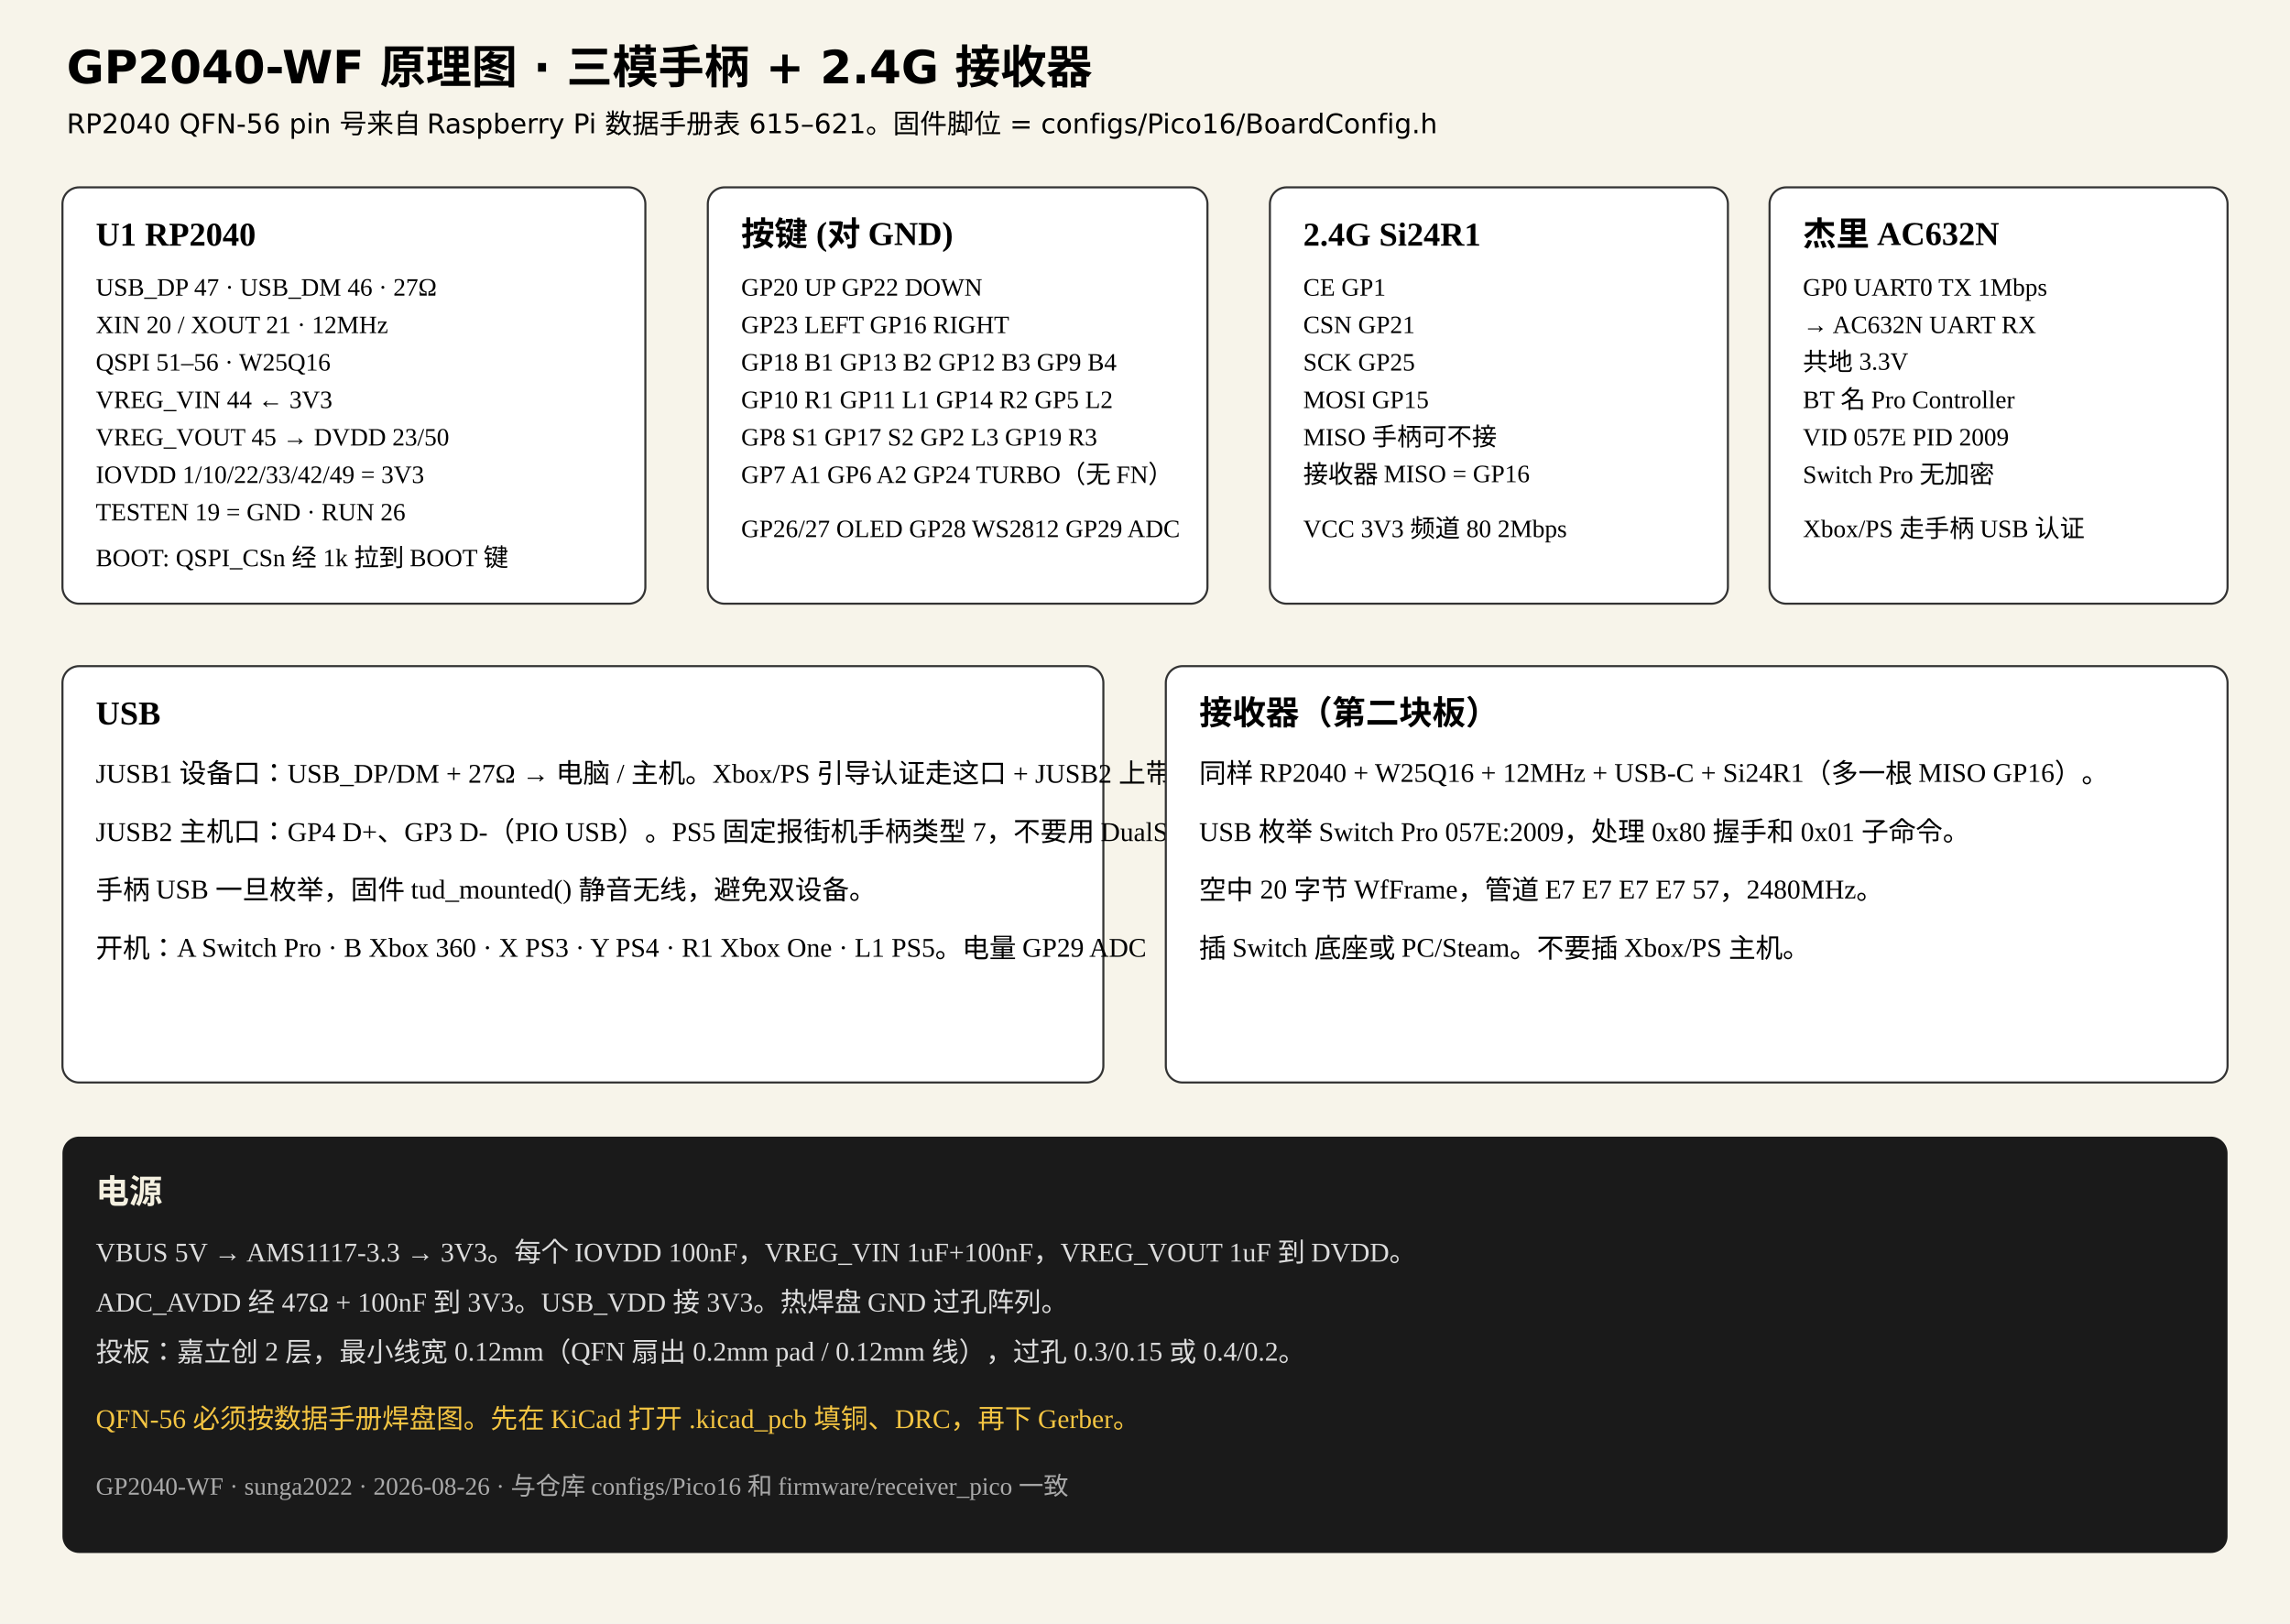
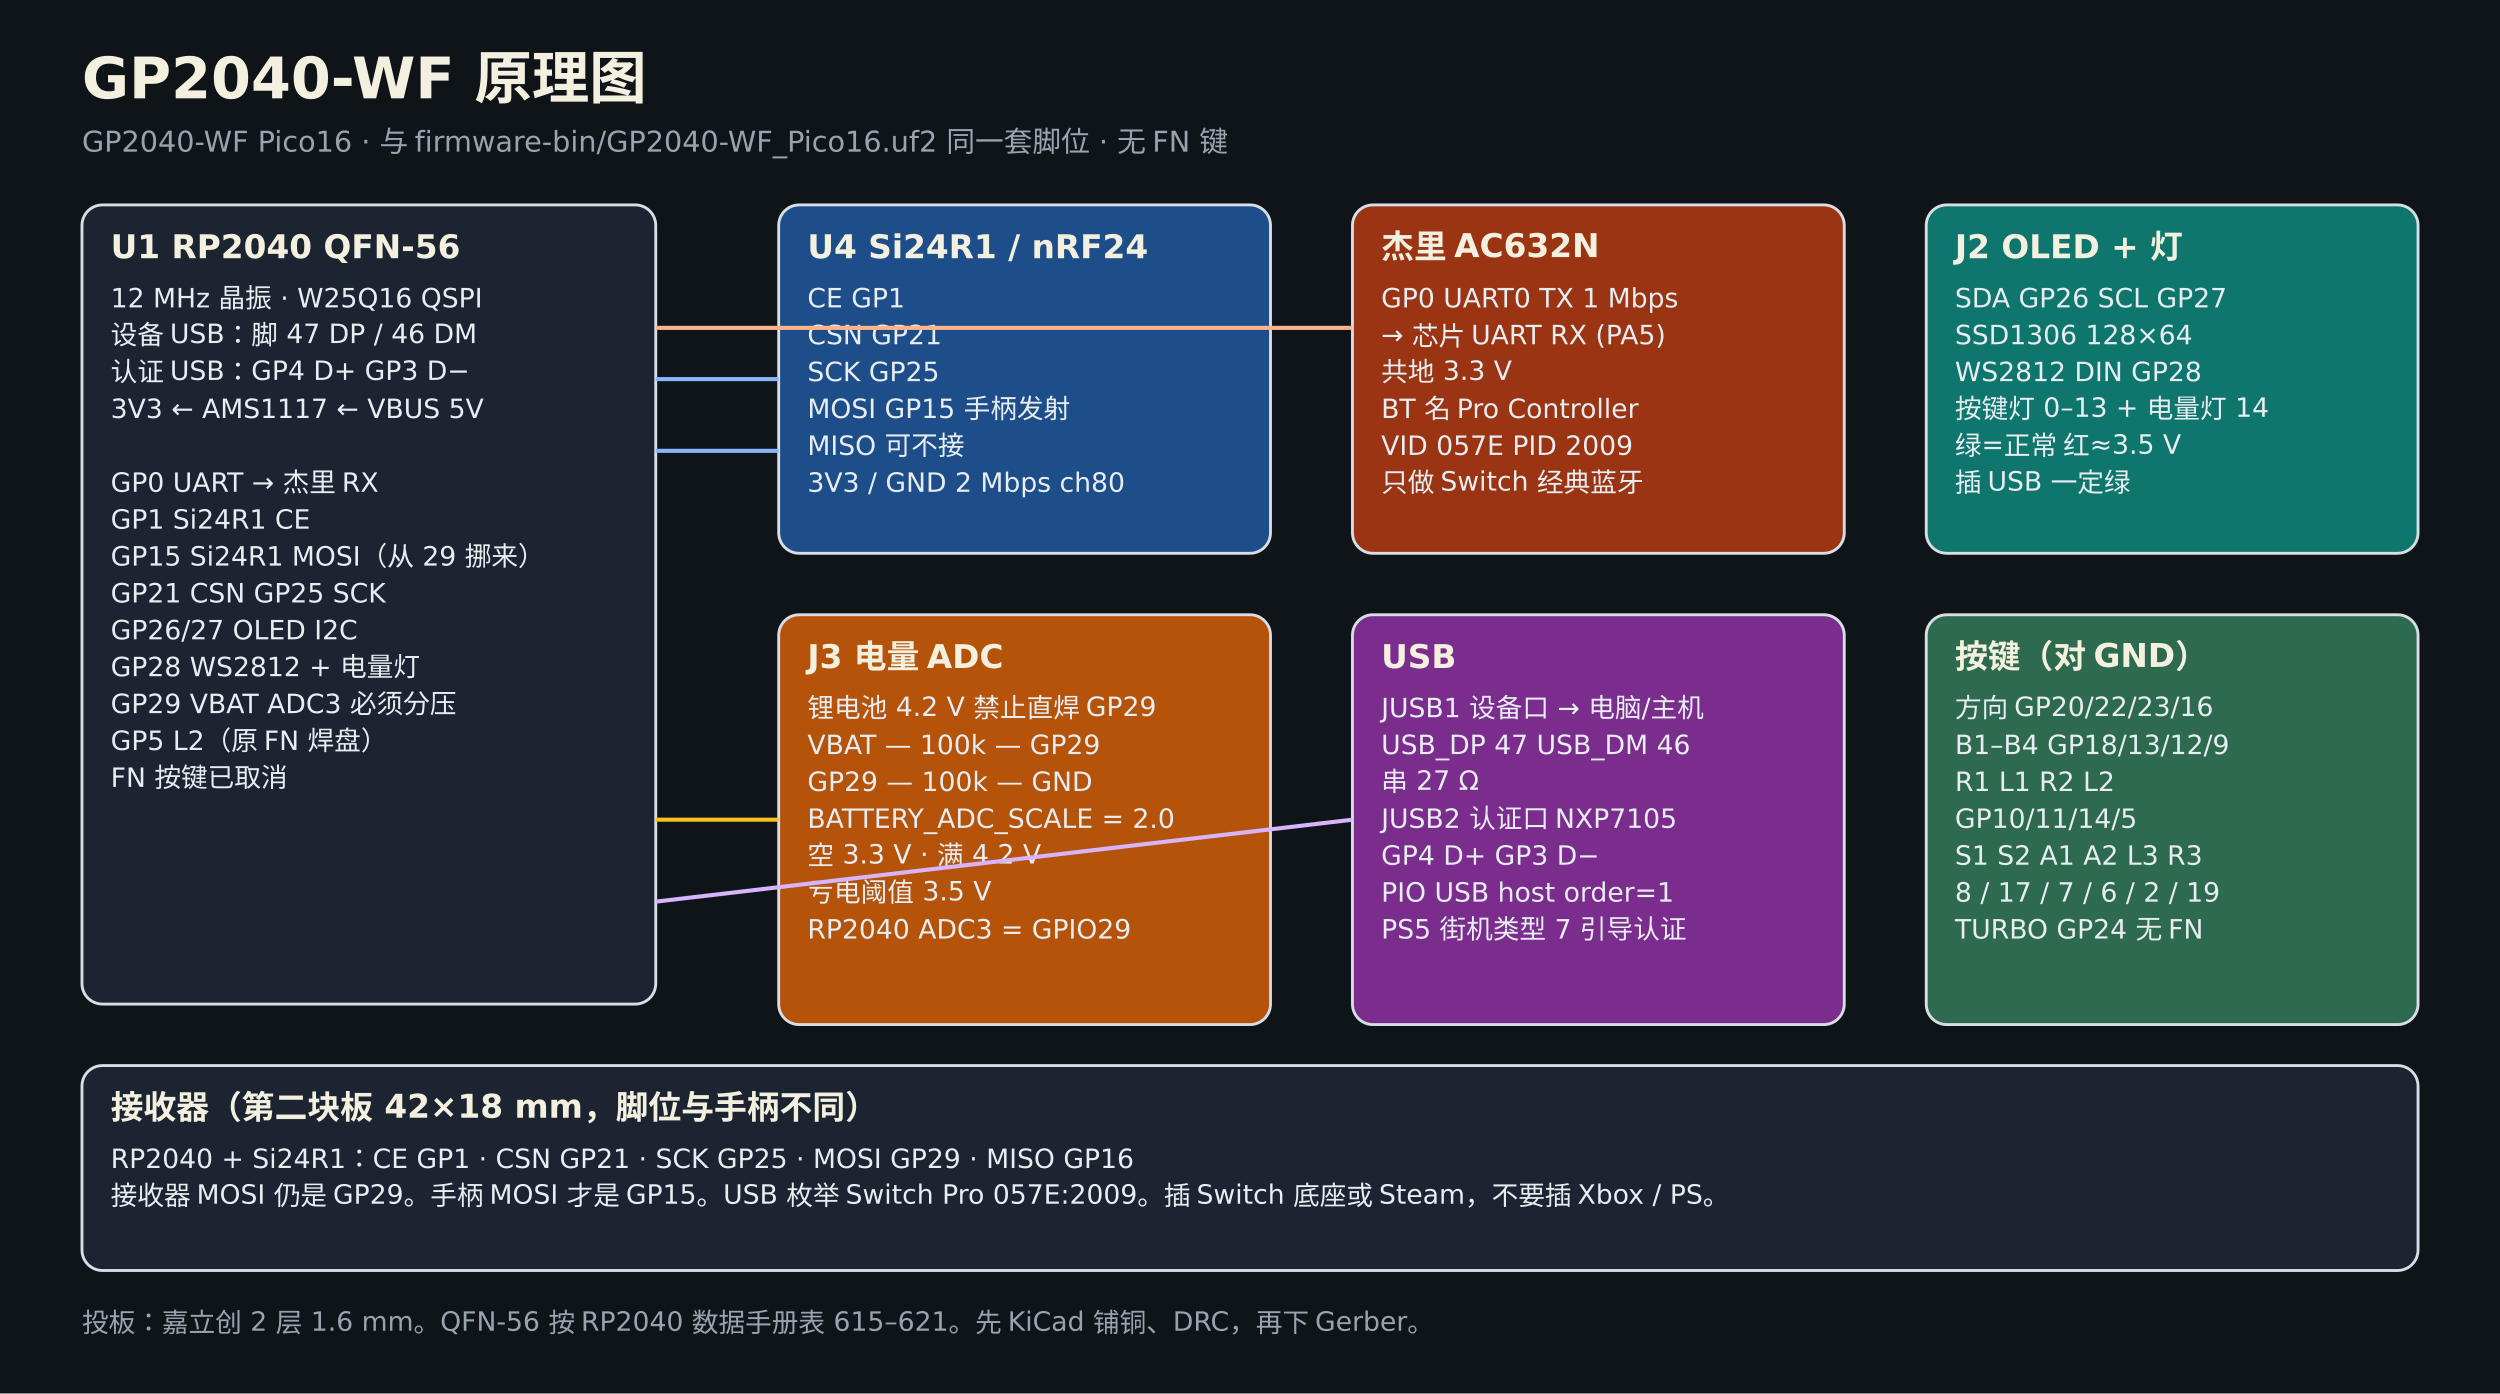
- <svg xmlns="http://www.w3.org/2000/svg" viewBox="0 0 1100 780" width="1100" height="780">
-   <rect width="1100" height="780" fill="#f7f4ea" />
-   <text x="32" y="40" font-size="22" font-family="DejaVu Sans" font-weight="700">GP2040-WF 原理图 · 三模手柄 + 2.4G 接收器</text>
-   <text x="32" y="64" font-size="13" font-family="DejaVu Sans">RP2040 QFN-56 pin 号来自 Raspberry Pi 数据手册表 615–621。固件脚位 = configs/Pico16/BoardConfig.h</text>
-   <rect x="30" y="90" width="280" height="200" rx="8" fill="#fff" stroke="#333" />
-   <text x="46" y="118" font-size="16" font-weight="700">U1 RP2040</text>
-   <text x="46" y="142" font-size="12">USB_DP 47 · USB_DM 46 · 27Ω</text>
-   <text x="46" y="160" font-size="12">XIN 20 / XOUT 21 · 12MHz</text>
-   <text x="46" y="178" font-size="12">QSPI 51–56 · W25Q16</text>
-   <text x="46" y="196" font-size="12">VREG_VIN 44 ← 3V3</text>
-   <text x="46" y="214" font-size="12">VREG_VOUT 45 → DVDD 23/50</text>
-   <text x="46" y="232" font-size="12">IOVDD 1/10/22/33/42/49 = 3V3</text>
-   <text x="46" y="250" font-size="12">TESTEN 19 = GND · RUN 26</text>
-   <text x="46" y="272" font-size="12">BOOT: QSPI_CSn 经 1k 拉到 BOOT 键</text>
-   <rect x="340" y="90" width="240" height="200" rx="8" fill="#fff" stroke="#333" />
-   <text x="356" y="118" font-size="16" font-weight="700">按键 (对 GND)</text>
-   <text x="356" y="142" font-size="12">GP20 UP  GP22 DOWN</text>
-   <text x="356" y="160" font-size="12">GP23 LEFT  GP16 RIGHT</text>
-   <text x="356" y="178" font-size="12">GP18 B1  GP13 B2  GP12 B3  GP9 B4</text>
-   <text x="356" y="196" font-size="12">GP10 R1  GP11 L1  GP14 R2  GP5 L2</text>
-   <text x="356" y="214" font-size="12">GP8 S1  GP17 S2  GP2 L3  GP19 R3</text>
-   <text x="356" y="232" font-size="12">GP7 A1  GP6 A2  GP24 TURBO（无 FN）</text>
-   <text x="356" y="258" font-size="12">GP26/27 OLED  GP28 WS2812  GP29 ADC</text>
-   <rect x="610" y="90" width="220" height="200" rx="8" fill="#fff" stroke="#333" />
-   <text x="626" y="118" font-size="16" font-weight="700">2.4G Si24R1</text>
-   <text x="626" y="142" font-size="12">CE  GP1</text>
-   <text x="626" y="160" font-size="12">CSN GP21</text>
-   <text x="626" y="178" font-size="12">SCK GP25</text>
-   <text x="626" y="196" font-size="12">MOSI GP15</text>
-   <text x="626" y="214" font-size="12">MISO 手柄可不接</text>
-   <text x="626" y="232" font-size="12">接收器 MISO = GP16</text>
-   <text x="626" y="258" font-size="12">VCC 3V3  频道 80  2Mbps</text>
-   <rect x="850" y="90" width="220" height="200" rx="8" fill="#fff" stroke="#333" />
-   <text x="866" y="118" font-size="16" font-weight="700">杰里 AC632N</text>
-   <text x="866" y="142" font-size="12">GP0 UART0 TX 1Mbps</text>
-   <text x="866" y="160" font-size="12">→ AC632N UART RX</text>
-   <text x="866" y="178" font-size="12">共地 3.3V</text>
-   <text x="866" y="196" font-size="12">BT 名 Pro Controller</text>
-   <text x="866" y="214" font-size="12">VID 057E PID 2009</text>
-   <text x="866" y="232" font-size="12">Switch Pro 无加密</text>
-   <text x="866" y="258" font-size="12">Xbox/PS 走手柄 USB 认证</text>
-   <rect x="30" y="320" width="500" height="200" rx="8" fill="#fff" stroke="#333" />
-   <text x="46" y="348" font-size="16" font-weight="700">USB</text>
-   <text x="46" y="376" font-size="13">JUSB1 设备口：USB_DP/DM + 27Ω → 电脑 / 主机。Xbox/PS 引导认证走这口 + JUSB2 上带 NXP7105 的官方/兼容街机手柄或 dongle。</text>
-   <text x="46" y="404" font-size="13">JUSB2 主机口：GP4 D+、GP3 D-（PIO USB）。PS5 固定报街机手柄类型 7，不要用 DualShock VID/PID。</text>
-   <text x="46" y="432" font-size="13">手柄 USB 一旦枚举，固件 tud_mounted() 静音无线，避免双设备。</text>
-   <text x="46" y="460" font-size="13">开机：A Switch Pro · B Xbox 360 · X PS3 · Y PS4 · R1 Xbox One · L1 PS5。电量 GP29 ADC（100k/100k 分压）。</text>
-   <rect x="560" y="320" width="510" height="200" rx="8" fill="#fff" stroke="#333" />
-   <text x="576" y="348" font-size="16" font-weight="700">接收器（第二块板）</text>
-   <text x="576" y="376" font-size="13">同样 RP2040 + W25Q16 + 12MHz + USB-C + Si24R1（多一根 MISO GP16）。</text>
-   <text x="576" y="404" font-size="13">USB 枚举 Switch Pro 057E:2009，处理 0x80 握手和 0x01 子命令。</text>
-   <text x="576" y="432" font-size="13">空中 20 字节 WfFrame，管道 E7 E7 E7 E7 57，2480MHz。</text>
-   <text x="576" y="460" font-size="13">插 Switch 底座或 PC/Steam。不要插 Xbox/PS 主机。</text>
-   <rect x="30" y="546" width="1040" height="200" rx="8" fill="#1a1a1a" />
-   <text x="46" y="578" fill="#f4f0e0" font-size="16" font-weight="700">电源</text>
-   <text x="46" y="606" fill="#ddd" font-size="13">VBUS 5V → AMS1117-3.3 → 3V3。每个 IOVDD 100nF，VREG_VIN 1uF+100nF，VREG_VOUT 1uF 到 DVDD。</text>
-   <text x="46" y="630" fill="#ddd" font-size="13">ADC_AVDD 经 47Ω + 100nF 到 3V3。USB_VDD 接 3V3。热焊盘 GND 过孔阵列。</text>
-   <text x="46" y="654" fill="#ddd" font-size="13">投板：嘉立创 2 层，最小线宽 0.12mm（QFN 扇出 0.2mm pad / 0.12mm 线），过孔 0.3/0.15 或 0.4/0.2。</text>
-   <text x="46" y="686" fill="#f4c542" font-size="13">QFN-56 必须按数据手册焊盘图。先在 KiCad 打开 .kicad_pcb 填铜、DRC，再下 Gerber。</text>
-   <text x="46" y="718" fill="#aaa" font-size="12">GP2040-WF · sunga2022 · 2026-08-26 · 与仓库 configs/Pico16 和 firmware/receiver_pico 一致</text>
+ <svg xmlns="http://www.w3.org/2000/svg" viewBox="0 0 1220 680" width="1220" height="680">
+   <rect width="1220" height="680" fill="#0f1419" />
+   <text x="40" y="48" fill="#f4f0e0" font-size="28" font-family="DejaVu Sans, sans-serif" font-weight="700">GP2040-WF 原理图</text>
+   <text x="40" y="74" fill="#9aa3ad" font-size="14" font-family="DejaVu Sans, sans-serif">GP2040-WF Pico16 · 与 firmware-bin/GP2040-WF_Pico16.uf2 同一套脚位 · 无 FN 键</text>
+   <rect x="40" y="100" width="280" height="390" rx="10" fill="#1b2430" stroke="#d8dee6" stroke-width="1.4" />
+   <text x="54" y="126" fill="#f4f0e0" font-size="16" font-family="DejaVu Sans, sans-serif" font-weight="700">U1 RP2040  QFN-56</text>
+   <text x="54" y="150" fill="#e8edf2" font-size="13" font-family="DejaVu Sans, sans-serif">12 MHz 晶振 · W25Q16 QSPI</text>
+   <text x="54" y="168" fill="#e8edf2" font-size="13" font-family="DejaVu Sans, sans-serif">设备 USB：脚 47 DP / 46 DM</text>
+   <text x="54" y="186" fill="#e8edf2" font-size="13" font-family="DejaVu Sans, sans-serif">认证 USB：GP4 D+  GP3 D−</text>
+   <text x="54" y="204" fill="#e8edf2" font-size="13" font-family="DejaVu Sans, sans-serif">3V3 ← AMS1117 ← VBUS 5V</text>
+   <text x="54" y="222" fill="#e8edf2" font-size="13" font-family="DejaVu Sans, sans-serif" />
+   <text x="54" y="240" fill="#e8edf2" font-size="13" font-family="DejaVu Sans, sans-serif">GP0  UART → 杰里 RX</text>
+   <text x="54" y="258" fill="#e8edf2" font-size="13" font-family="DejaVu Sans, sans-serif">GP1  Si24R1 CE</text>
+   <text x="54" y="276" fill="#e8edf2" font-size="13" font-family="DejaVu Sans, sans-serif">GP15 Si24R1 MOSI（从 29 挪来）</text>
+   <text x="54" y="294" fill="#e8edf2" font-size="13" font-family="DejaVu Sans, sans-serif">GP21 CSN   GP25 SCK</text>
+   <text x="54" y="312" fill="#e8edf2" font-size="13" font-family="DejaVu Sans, sans-serif">GP26/27 OLED I2C</text>
+   <text x="54" y="330" fill="#e8edf2" font-size="13" font-family="DejaVu Sans, sans-serif">GP28 WS2812 + 电量灯</text>
+   <text x="54" y="348" fill="#e8edf2" font-size="13" font-family="DejaVu Sans, sans-serif">GP29 VBAT ADC3 必须分压</text>
+   <text x="54" y="366" fill="#e8edf2" font-size="13" font-family="DejaVu Sans, sans-serif">GP5  L2（原 FN 焊盘）</text>
+   <text x="54" y="384" fill="#e8edf2" font-size="13" font-family="DejaVu Sans, sans-serif">FN 按键已取消</text>
+   <rect x="380" y="100" width="240" height="170" rx="10" fill="#1d4e89" stroke="#d8dee6" stroke-width="1.4" />
+   <text x="394" y="126" fill="#f4f0e0" font-size="16" font-family="DejaVu Sans, sans-serif" font-weight="700">U4  Si24R1 / nRF24</text>
+   <text x="394" y="150" fill="#e8edf2" font-size="13" font-family="DejaVu Sans, sans-serif">CE   GP1</text>
+   <text x="394" y="168" fill="#e8edf2" font-size="13" font-family="DejaVu Sans, sans-serif">CSN  GP21</text>
+   <text x="394" y="186" fill="#e8edf2" font-size="13" font-family="DejaVu Sans, sans-serif">SCK  GP25</text>
+   <text x="394" y="204" fill="#e8edf2" font-size="13" font-family="DejaVu Sans, sans-serif">MOSI GP15   手柄发射</text>
+   <text x="394" y="222" fill="#e8edf2" font-size="13" font-family="DejaVu Sans, sans-serif">MISO 可不接</text>
+   <text x="394" y="240" fill="#e8edf2" font-size="13" font-family="DejaVu Sans, sans-serif">3V3 / GND   2 Mbps ch80</text>
+   <rect x="660" y="100" width="240" height="170" rx="10" fill="#9a3412" stroke="#d8dee6" stroke-width="1.4" />
+   <text x="674" y="126" fill="#f4f0e0" font-size="16" font-family="DejaVu Sans, sans-serif" font-weight="700">杰里 AC632N</text>
+   <text x="674" y="150" fill="#e8edf2" font-size="13" font-family="DejaVu Sans, sans-serif">GP0 UART0 TX 1 Mbps</text>
+   <text x="674" y="168" fill="#e8edf2" font-size="13" font-family="DejaVu Sans, sans-serif">→ 芯片 UART RX (PA5)</text>
+   <text x="674" y="186" fill="#e8edf2" font-size="13" font-family="DejaVu Sans, sans-serif">共地 3.3 V</text>
+   <text x="674" y="204" fill="#e8edf2" font-size="13" font-family="DejaVu Sans, sans-serif">BT 名 Pro Controller</text>
+   <text x="674" y="222" fill="#e8edf2" font-size="13" font-family="DejaVu Sans, sans-serif">VID 057E PID 2009</text>
+   <text x="674" y="240" fill="#e8edf2" font-size="13" font-family="DejaVu Sans, sans-serif">只做 Switch 经典蓝牙</text>
+   <rect x="940" y="100" width="240" height="170" rx="10" fill="#0f766e" stroke="#d8dee6" stroke-width="1.4" />
+   <text x="954" y="126" fill="#f4f0e0" font-size="16" font-family="DejaVu Sans, sans-serif" font-weight="700">J2 OLED + 灯</text>
+   <text x="954" y="150" fill="#e8edf2" font-size="13" font-family="DejaVu Sans, sans-serif">SDA GP26  SCL GP27</text>
+   <text x="954" y="168" fill="#e8edf2" font-size="13" font-family="DejaVu Sans, sans-serif">SSD1306 128×64</text>
+   <text x="954" y="186" fill="#e8edf2" font-size="13" font-family="DejaVu Sans, sans-serif">WS2812 DIN GP28</text>
+   <text x="954" y="204" fill="#e8edf2" font-size="13" font-family="DejaVu Sans, sans-serif">按键灯 0–13 + 电量灯 14</text>
+   <text x="954" y="222" fill="#e8edf2" font-size="13" font-family="DejaVu Sans, sans-serif">绿=正常  红≈3.5 V</text>
+   <text x="954" y="240" fill="#e8edf2" font-size="13" font-family="DejaVu Sans, sans-serif">插 USB 一定绿</text>
+   <rect x="380" y="300" width="240" height="200" rx="10" fill="#b45309" stroke="#d8dee6" stroke-width="1.4" />
+   <text x="394" y="326" fill="#f4f0e0" font-size="16" font-family="DejaVu Sans, sans-serif" font-weight="700">J3 电量 ADC</text>
+   <text x="394" y="350" fill="#e8edf2" font-size="13" font-family="DejaVu Sans, sans-serif">锂电池 4.2 V 禁止直焊 GP29</text>
+   <text x="394" y="368" fill="#e8edf2" font-size="13" font-family="DejaVu Sans, sans-serif">VBAT — 100k — GP29</text>
+   <text x="394" y="386" fill="#e8edf2" font-size="13" font-family="DejaVu Sans, sans-serif">GP29 — 100k — GND</text>
+   <text x="394" y="404" fill="#e8edf2" font-size="13" font-family="DejaVu Sans, sans-serif">BATTERY_ADC_SCALE = 2.0</text>
+   <text x="394" y="422" fill="#e8edf2" font-size="13" font-family="DejaVu Sans, sans-serif">空 3.3 V · 满 4.2 V</text>
+   <text x="394" y="440" fill="#e8edf2" font-size="13" font-family="DejaVu Sans, sans-serif">亏电阈值 3.5 V</text>
+   <text x="394" y="458" fill="#e8edf2" font-size="13" font-family="DejaVu Sans, sans-serif">RP2040 ADC3 = GPIO29</text>
+   <rect x="660" y="300" width="240" height="200" rx="10" fill="#7b2d8e" stroke="#d8dee6" stroke-width="1.4" />
+   <text x="674" y="326" fill="#f4f0e0" font-size="16" font-family="DejaVu Sans, sans-serif" font-weight="700">USB</text>
+   <text x="674" y="350" fill="#e8edf2" font-size="13" font-family="DejaVu Sans, sans-serif">JUSB1 设备口 → 电脑/主机</text>
+   <text x="674" y="368" fill="#e8edf2" font-size="13" font-family="DejaVu Sans, sans-serif">  USB_DP 47  USB_DM 46</text>
+   <text x="674" y="386" fill="#e8edf2" font-size="13" font-family="DejaVu Sans, sans-serif">  串 27 Ω</text>
+   <text x="674" y="404" fill="#e8edf2" font-size="13" font-family="DejaVu Sans, sans-serif">JUSB2 认证口 NXP7105</text>
+   <text x="674" y="422" fill="#e8edf2" font-size="13" font-family="DejaVu Sans, sans-serif">  GP4 D+  GP3 D−</text>
+   <text x="674" y="440" fill="#e8edf2" font-size="13" font-family="DejaVu Sans, sans-serif">  PIO USB host order=1</text>
+   <text x="674" y="458" fill="#e8edf2" font-size="13" font-family="DejaVu Sans, sans-serif">PS5 街机类型 7 引导认证</text>
+   <rect x="940" y="300" width="240" height="200" rx="10" fill="#2d6a4f" stroke="#d8dee6" stroke-width="1.4" />
+   <text x="954" y="326" fill="#f4f0e0" font-size="16" font-family="DejaVu Sans, sans-serif" font-weight="700">按键（对 GND）</text>
+   <text x="954" y="350" fill="#e8edf2" font-size="13" font-family="DejaVu Sans, sans-serif">方向  GP20/22/23/16</text>
+   <text x="954" y="368" fill="#e8edf2" font-size="13" font-family="DejaVu Sans, sans-serif">B1–B4 GP18/13/12/9</text>
+   <text x="954" y="386" fill="#e8edf2" font-size="13" font-family="DejaVu Sans, sans-serif">R1 L1 R2 L2</text>
+   <text x="954" y="404" fill="#e8edf2" font-size="13" font-family="DejaVu Sans, sans-serif">     GP10/11/14/5</text>
+   <text x="954" y="422" fill="#e8edf2" font-size="13" font-family="DejaVu Sans, sans-serif">S1 S2 A1 A2 L3 R3</text>
+   <text x="954" y="440" fill="#e8edf2" font-size="13" font-family="DejaVu Sans, sans-serif">     8 / 17 / 7 / 6 / 2 / 19</text>
+   <text x="954" y="458" fill="#e8edf2" font-size="13" font-family="DejaVu Sans, sans-serif">TURBO GP24   无 FN</text>
+   <rect x="40" y="520" width="1140" height="100" rx="10" fill="#1b2430" stroke="#d8dee6" stroke-width="1.4" />
+   <text x="54" y="546" fill="#f4f0e0" font-size="16" font-family="DejaVu Sans, sans-serif" font-weight="700">接收器（第二块板 42×18 mm，脚位与手柄不同）</text>
+   <text x="54" y="570" fill="#e8edf2" font-size="13" font-family="DejaVu Sans, sans-serif">RP2040 + Si24R1：CE GP1 · CSN GP21 · SCK GP25 · MOSI GP29 · MISO GP16</text>
+   <text x="54" y="588" fill="#e8edf2" font-size="13" font-family="DejaVu Sans, sans-serif">接收器 MOSI 仍是 GP29。手柄 MOSI 才是 GP15。USB 枚举 Switch Pro 057E:2009。插 Switch 底座或 Steam，不要插 Xbox / PS。</text>
+   <path d="M320 185 L380 185" fill="none" stroke="#8ab4ff" stroke-width="2" />
+   <path d="M320 220 L380 220" fill="none" stroke="#8ab4ff" stroke-width="2" />
+   <path d="M320 160 L660 160" fill="none" stroke="#ffb38a" stroke-width="2" />
+   <path d="M320 400 L380 400" fill="none" stroke="#fbbf24" stroke-width="2" />
+   <path d="M320 440 L660 400" fill="none" stroke="#d8b4fe" stroke-width="2" />
+   <text x="40" y="650" fill="#9aa3ad" font-size="13" font-family="DejaVu Sans, sans-serif">投板：嘉立创 2 层 1.6 mm。QFN-56 按 RP2040 数据手册表 615–621。先 KiCad 铺铜、DRC，再下 Gerber。</text>
</svg>
